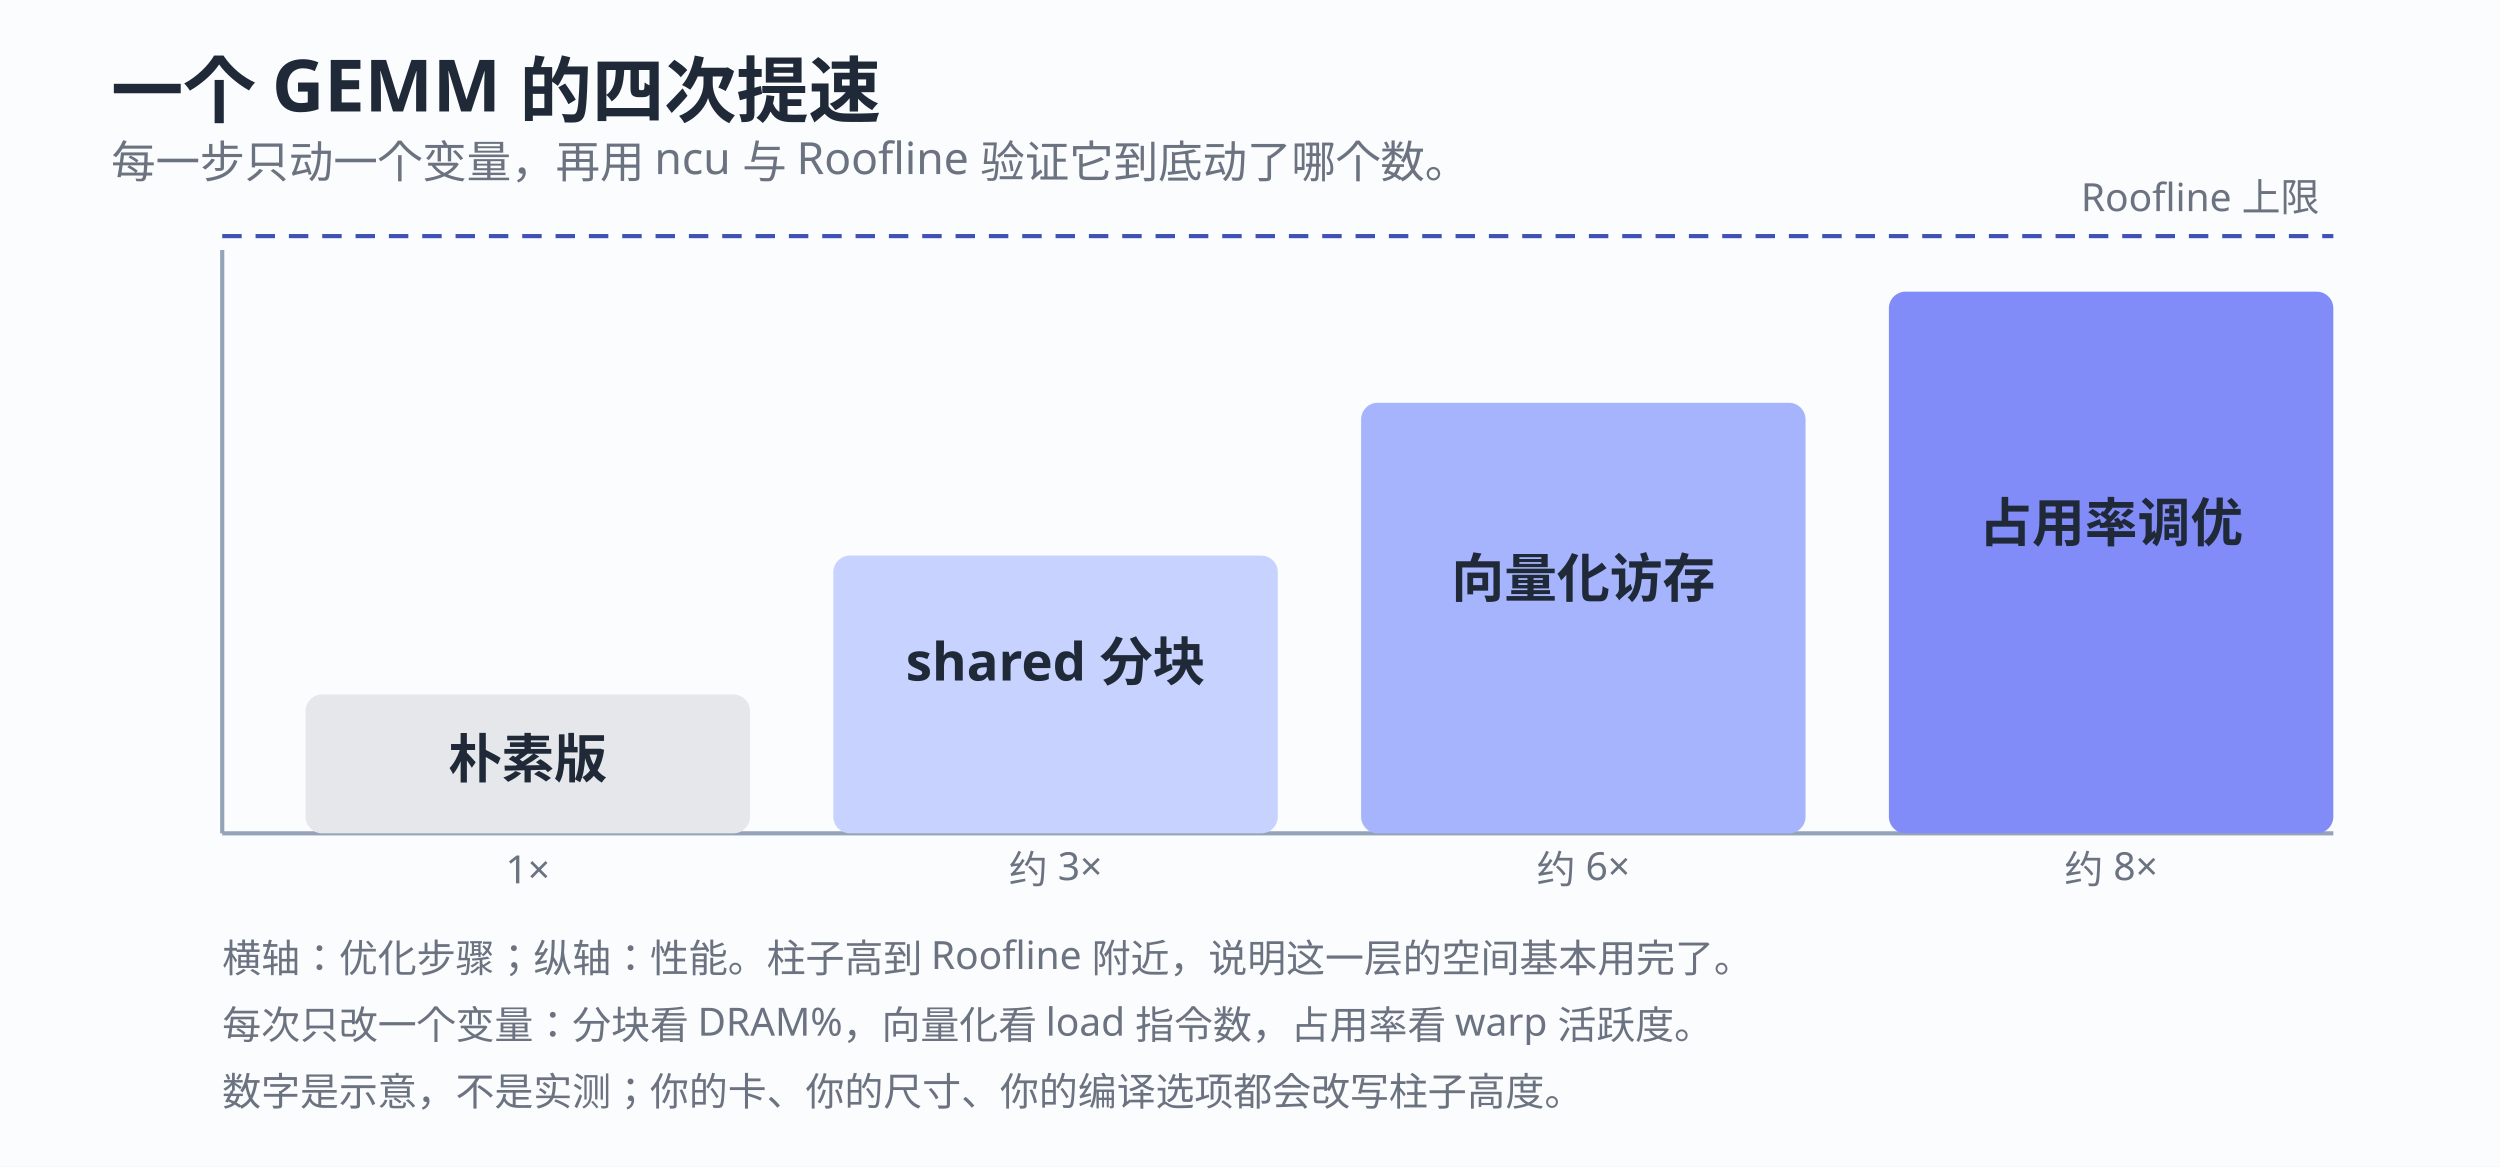
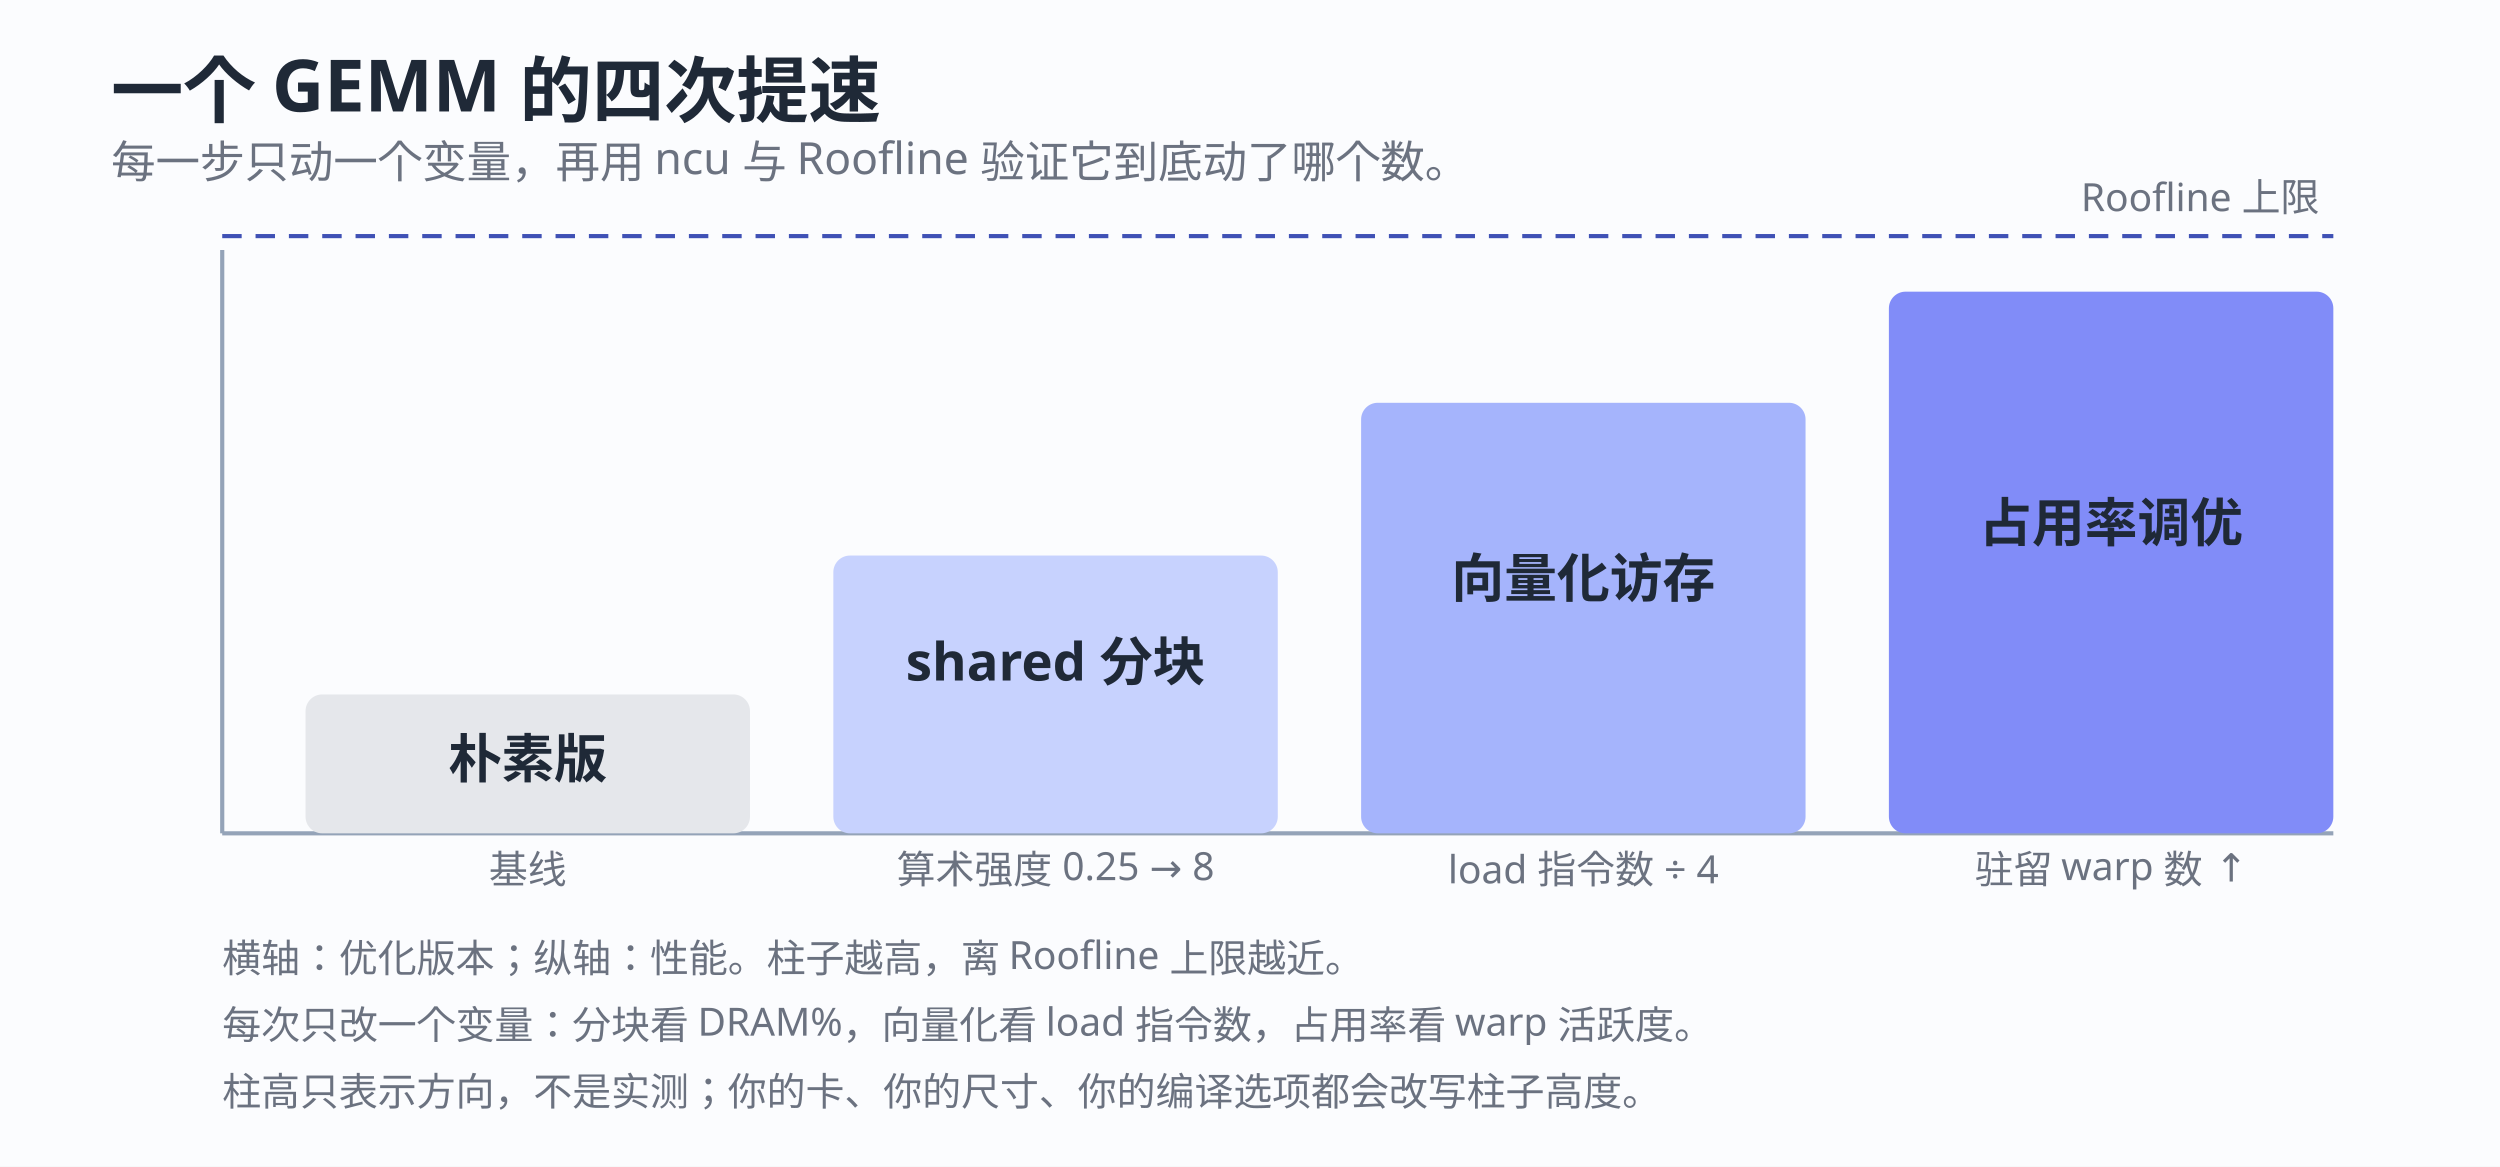
<svg xmlns="http://www.w3.org/2000/svg" viewBox="0 0 900 420" role="img" aria-label="CUDA 优化阶梯">
  <style>
text{font-family:"PingFang SC","Hiragino Sans GB","Microsoft YaHei",sans-serif}
.title{font-size:26px;font-weight:700;fill:#1f2937}.sub{font-size:16px;fill:#6b7280}
.label{font-size:19px;font-weight:700;fill:#1f2937}.small{font-size:14px;fill:#6b7280}
</style>
  <rect width="900" height="420" fill="#fbfcfe" />
  <text x="40" y="42" class="title">一个 GEMM 的四次提速</text>
  <text x="40" y="64" class="sub">每一步只动一个变量，再用 ncu 与 Roofline 验证它到底动了哪个数。</text>
  <line x1="80" y1="300" x2="840" y2="300" stroke="#94a3b8" stroke-width="1.5" />
  <line x1="80" y1="300" x2="80" y2="90" stroke="#94a3b8" stroke-width="1.5" />
  <line x1="80" y1="85" x2="840" y2="85" stroke="#3f51b5" stroke-width="1.5" stroke-dasharray="7 5" />
  <text x="835" y="76" class="small" text-anchor="end" fill="#3f51b5">Roofline 上限</text>
  <g>
    <rect x="110" y="250" width="160" height="50" rx="6" fill="#e5e7eb" />
    <text x="190" y="280" class="label" text-anchor="middle">朴素版</text>
-     <text x="190" y="318" class="small" text-anchor="middle">1×</text>
+     <text x="190" y="318" class="small" text-anchor="middle">基线</text>
    <rect x="300" y="200" width="160" height="100" rx="6" fill="#c7d2fe" />
    <text x="380" y="245" class="label" text-anchor="middle">shared 分块</text>
-     <text x="380" y="318" class="small" text-anchor="middle">约 3×</text>
+     <text x="380" y="318" class="small" text-anchor="middle">算术强度 0.25 → 8</text>
    <rect x="490" y="145" width="160" height="155" rx="6" fill="#a5b4fc" />
    <text x="570" y="215" class="label" text-anchor="middle">向量化访存</text>
-     <text x="570" y="318" class="small" text-anchor="middle">约 6×</text>
+     <text x="570" y="318" class="small" text-anchor="middle">load 指令数 ÷ 4</text>
    <rect x="680" y="105" width="160" height="195" rx="6" fill="#818cf8" />
    <text x="760" y="195" class="label" text-anchor="middle" fill="#fff">占用率调优</text>
-     <text x="760" y="318" class="small" text-anchor="middle">约 8×</text>
+     <text x="760" y="318" class="small" text-anchor="middle">驻留 warp 数 ↑</text>
  </g>
-   <text x="80" y="350" class="small">横轴：优化步骤；纵轴：性能。柱子高到 Roofline 附近，说明这一层的空间基本用完了。</text>
+   <text x="80" y="350" class="small">横轴：优化版本；纵轴：性能。柱子越高，离 Roofline 上限越近。</text>
  <text x="80" y="374" class="small">每次只改一个变量：分块看 DRAM%，向量化看 load 指令数，占用率看 warp 活跃度。</text>
-   <text x="80" y="398" class="small">数字是示意，不是实测；你的卡、你的尺寸、你的编译选项都会改写柱子高度。</text>
+   <text x="80" y="398" class="small">柱高只表示方向，不是实测；你的卡、你的尺寸、你的编译选项都会改写柱子高度。</text>
</svg>
